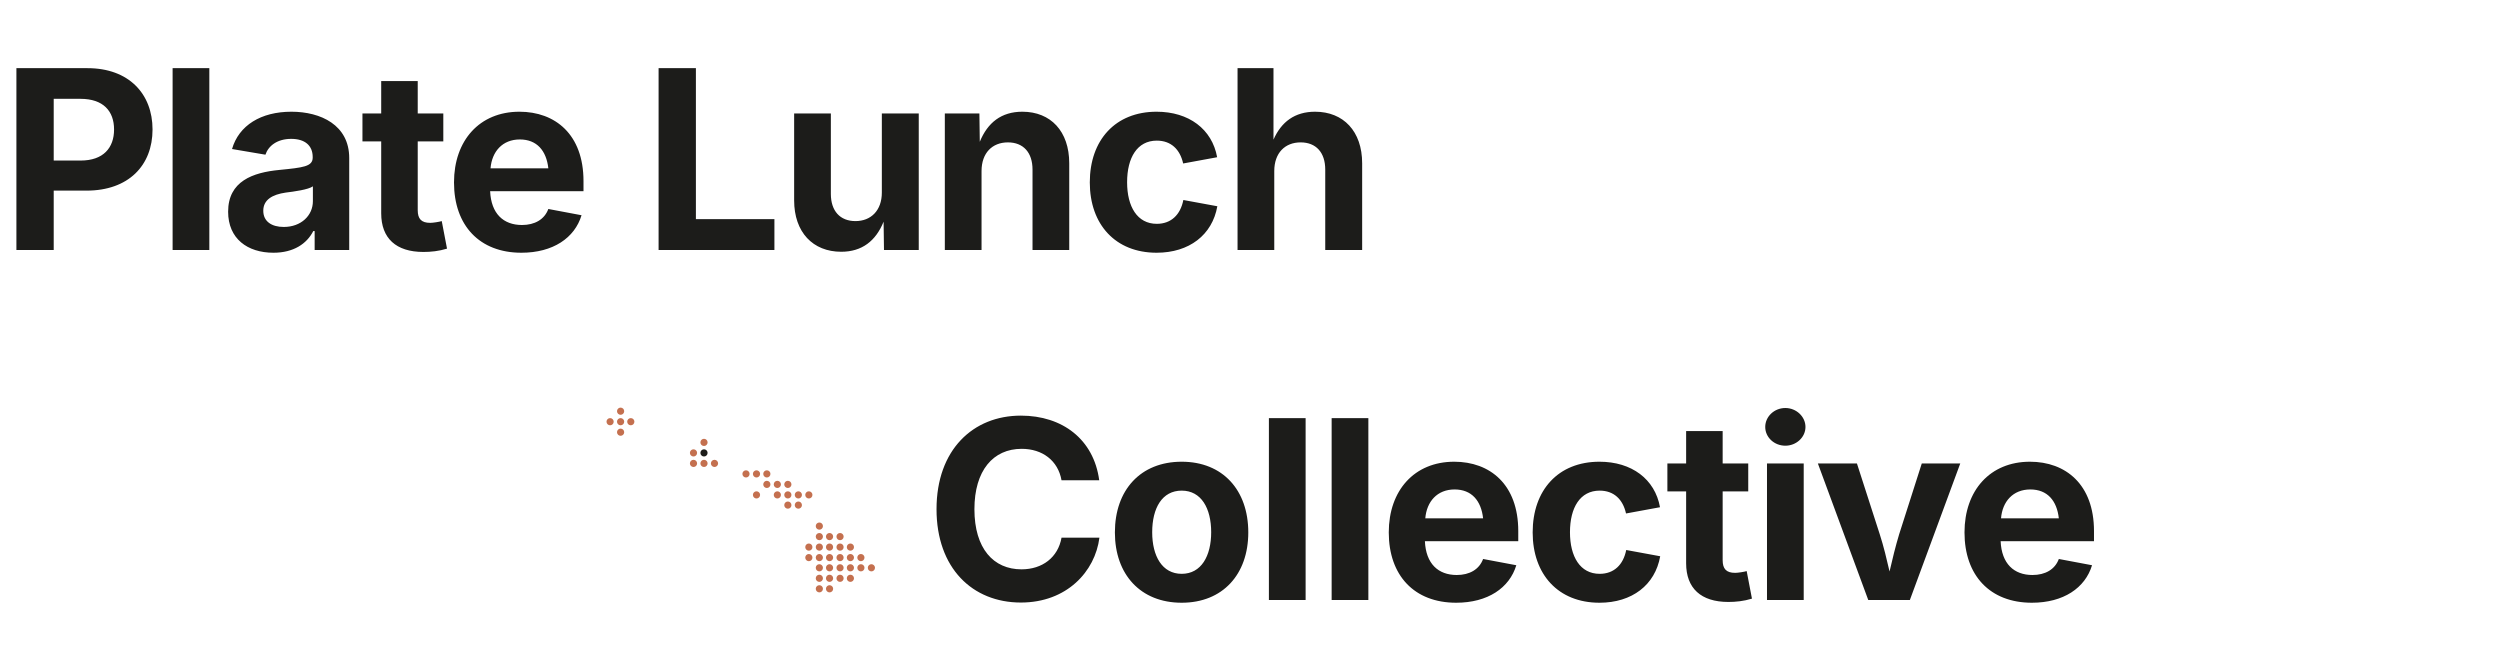
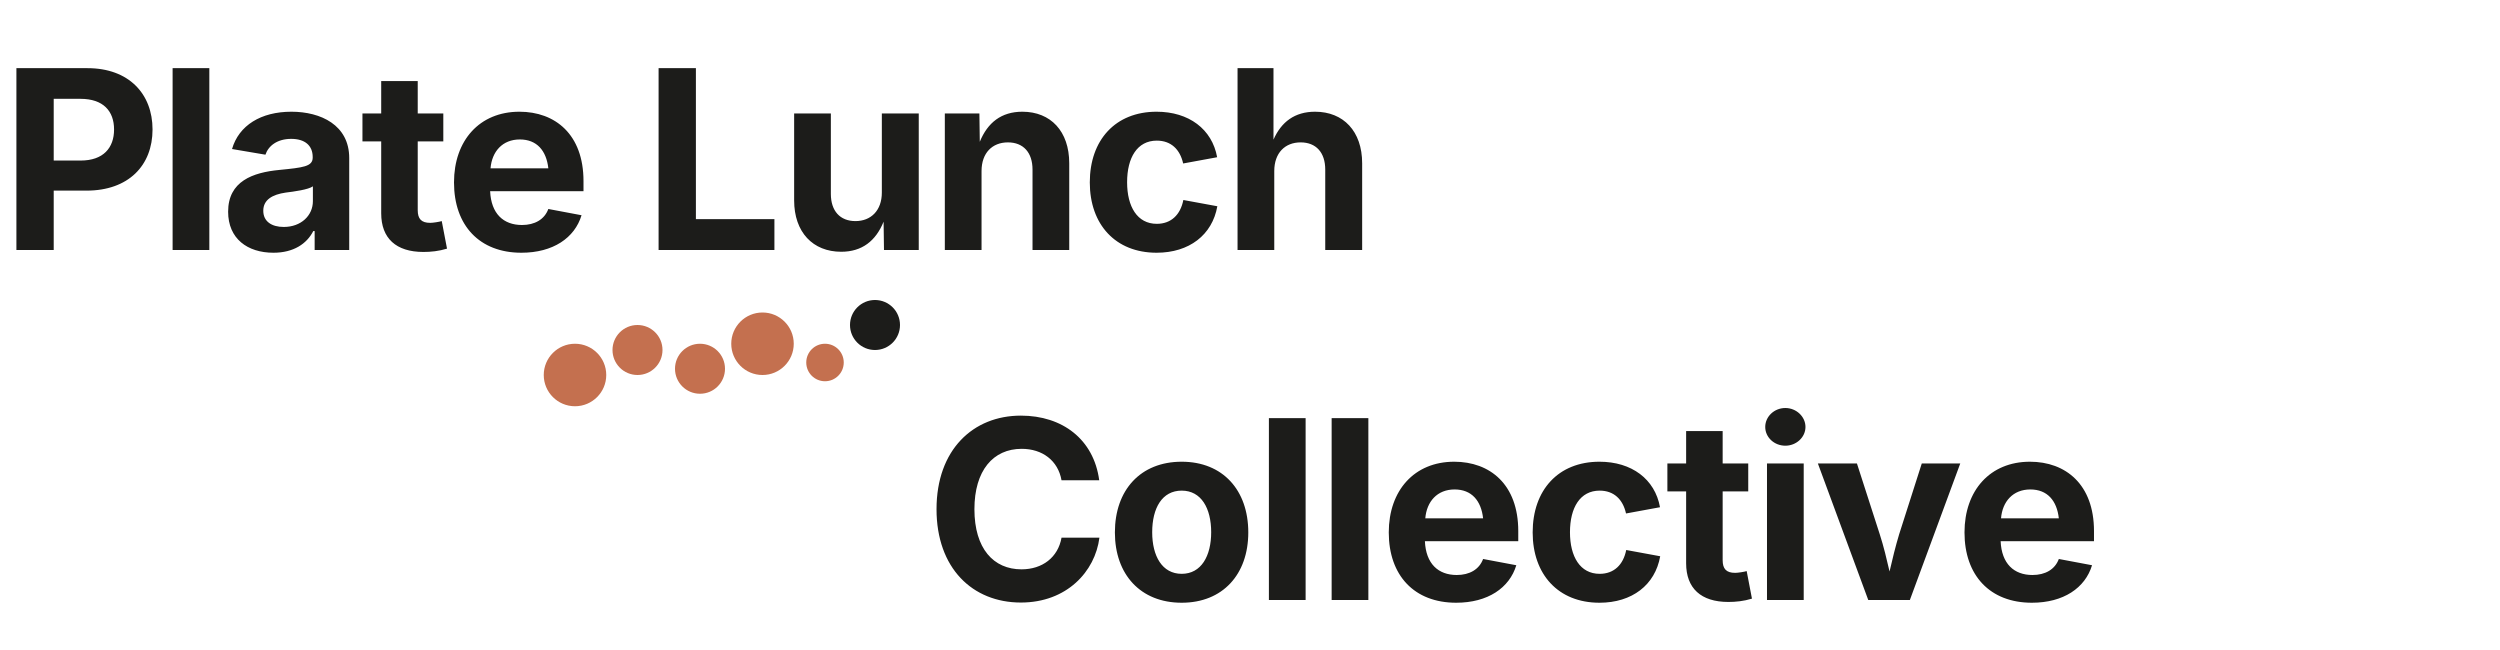
<svg xmlns="http://www.w3.org/2000/svg" width="200" height="52" viewBox="0 0 200 52" fill="none">
  <text x="0" y="20" font-family="system-ui, -apple-system, BlinkMacSystemFont, sans-serif" font-size="20" font-weight="700" letter-spacing="-0.02em" fill="#1C1C1A">Plate Lunch</text>
-   <g transform="translate(46, 28)">
-     <svg viewBox="0 0 1200 1200" width="24" height="24">
-       <circle cx="182.4" cy="244.8" r="14.4" fill="#C4704F" />
-       <circle cx="140.4" cy="286.8" r="14.4" fill="#C4704F" />
-       <circle cx="182.4" cy="286.8" r="14.4" fill="#C4704F" />
-       <circle cx="223.2" cy="286.8" r="14.4" fill="#C4704F" />
-       <circle cx="182.4" cy="328.8" r="14.4" fill="#C4704F" />
-       <circle cx="516" cy="369.6" r="14.4" fill="#C4704F" />
-       <circle cx="474" cy="411.6" r="14.4" fill="#C4704F" />
-       <circle cx="516" cy="411.6" r="14.4" fill="#1C1C1A" />
-       <circle cx="474" cy="453.6" r="14.4" fill="#C4704F" />
-       <circle cx="516" cy="453.6" r="14.4" fill="#C4704F" />
-       <circle cx="558" cy="453.6" r="14.4" fill="#C4704F" />
-       <circle cx="684" cy="495.6" r="14.4" fill="#C4704F" />
-       <circle cx="726" cy="495.6" r="14.4" fill="#C4704F" />
-       <circle cx="767.4" cy="495.6" r="14.4" fill="#C4704F" />
-       <circle cx="767.4" cy="537.6" r="14.4" fill="#C4704F" />
-       <circle cx="809.4" cy="537.6" r="14.4" fill="#C4704F" />
-       <circle cx="851.4" cy="537.6" r="14.4" fill="#C4704F" />
-       <circle cx="726" cy="579.6" r="14.4" fill="#C4704F" />
-       <circle cx="809.4" cy="579.6" r="14.4" fill="#C4704F" />
-       <circle cx="851.4" cy="579.6" r="14.4" fill="#C4704F" />
-       <circle cx="893.4" cy="579.6" r="14.4" fill="#C4704F" />
-       <circle cx="935.4" cy="579.6" r="14.4" fill="#C4704F" />
-       <circle cx="851.4" cy="620.4" r="14.4" fill="#C4704F" />
-       <circle cx="893.4" cy="620.4" r="14.4" fill="#C4704F" />
-       <circle cx="977.4" cy="704.4" r="14.4" fill="#C4704F" />
-       <circle cx="977.4" cy="746.4" r="14.4" fill="#C4704F" />
-       <circle cx="1018.2" cy="746.4" r="14.4" fill="#C4704F" />
-       <circle cx="1060.2" cy="746.4" r="14.4" fill="#C4704F" />
-       <circle cx="935.4" cy="788.4" r="14.4" fill="#C4704F" />
-       <circle cx="977.4" cy="788.4" r="14.4" fill="#C4704F" />
-       <circle cx="1018.2" cy="788.4" r="14.4" fill="#C4704F" />
-       <circle cx="1060.2" cy="788.4" r="14.4" fill="#C4704F" />
-       <circle cx="1101.6" cy="788.4" r="14.4" fill="#C4704F" />
-       <circle cx="935.4" cy="830.4" r="14.4" fill="#C4704F" />
-       <circle cx="977.4" cy="830.4" r="14.4" fill="#C4704F" />
-       <circle cx="1018.2" cy="830.4" r="14.4" fill="#C4704F" />
-       <circle cx="1060.2" cy="830.4" r="14.4" fill="#C4704F" />
-       <circle cx="1101.6" cy="830.4" r="14.4" fill="#C4704F" />
-       <circle cx="1143.6" cy="830.4" r="14.4" fill="#C4704F" />
-       <circle cx="977.4" cy="871.2" r="14.4" fill="#C4704F" />
-       <circle cx="1018.2" cy="871.2" r="14.4" fill="#C4704F" />
-       <circle cx="1060.2" cy="871.2" r="14.4" fill="#C4704F" />
-       <circle cx="1101.6" cy="871.2" r="14.4" fill="#C4704F" />
-       <circle cx="1143.6" cy="871.2" r="14.4" fill="#C4704F" />
-       <circle cx="1185.6" cy="871.2" r="14.4" fill="#C4704F" />
-       <circle cx="977.4" cy="913.2" r="14.4" fill="#C4704F" />
-       <circle cx="1018.2" cy="913.2" r="14.4" fill="#C4704F" />
-       <circle cx="1060.2" cy="913.2" r="14.4" fill="#C4704F" />
-       <circle cx="1101.6" cy="913.2" r="14.4" fill="#C4704F" />
-       <circle cx="977.4" cy="955.2" r="14.4" fill="#C4704F" />
-       <circle cx="1018.2" cy="955.2" r="14.4" fill="#C4704F" />
-     </svg>
+   <g transform="translate(46, 26)">
+     <circle cx="0" cy="4" r="2.5" fill="#C4704F" />
+     <circle cx="5" cy="2" r="2" fill="#C4704F" />
+     <circle cx="10" cy="3.5" r="2" fill="#C4704F" />
+     <circle cx="15" cy="1.5" r="2.5" fill="#C4704F" />
+     <circle cx="20" cy="3" r="1.5" fill="#C4704F" />
+     <circle cx="24" cy="0" r="2" fill="#1C1C1A" />
  </g>
  <text x="74" y="48" font-family="system-ui, -apple-system, BlinkMacSystemFont, sans-serif" font-size="20" font-weight="700" letter-spacing="-0.02em" fill="#1C1C1A">Collective</text>
</svg>
